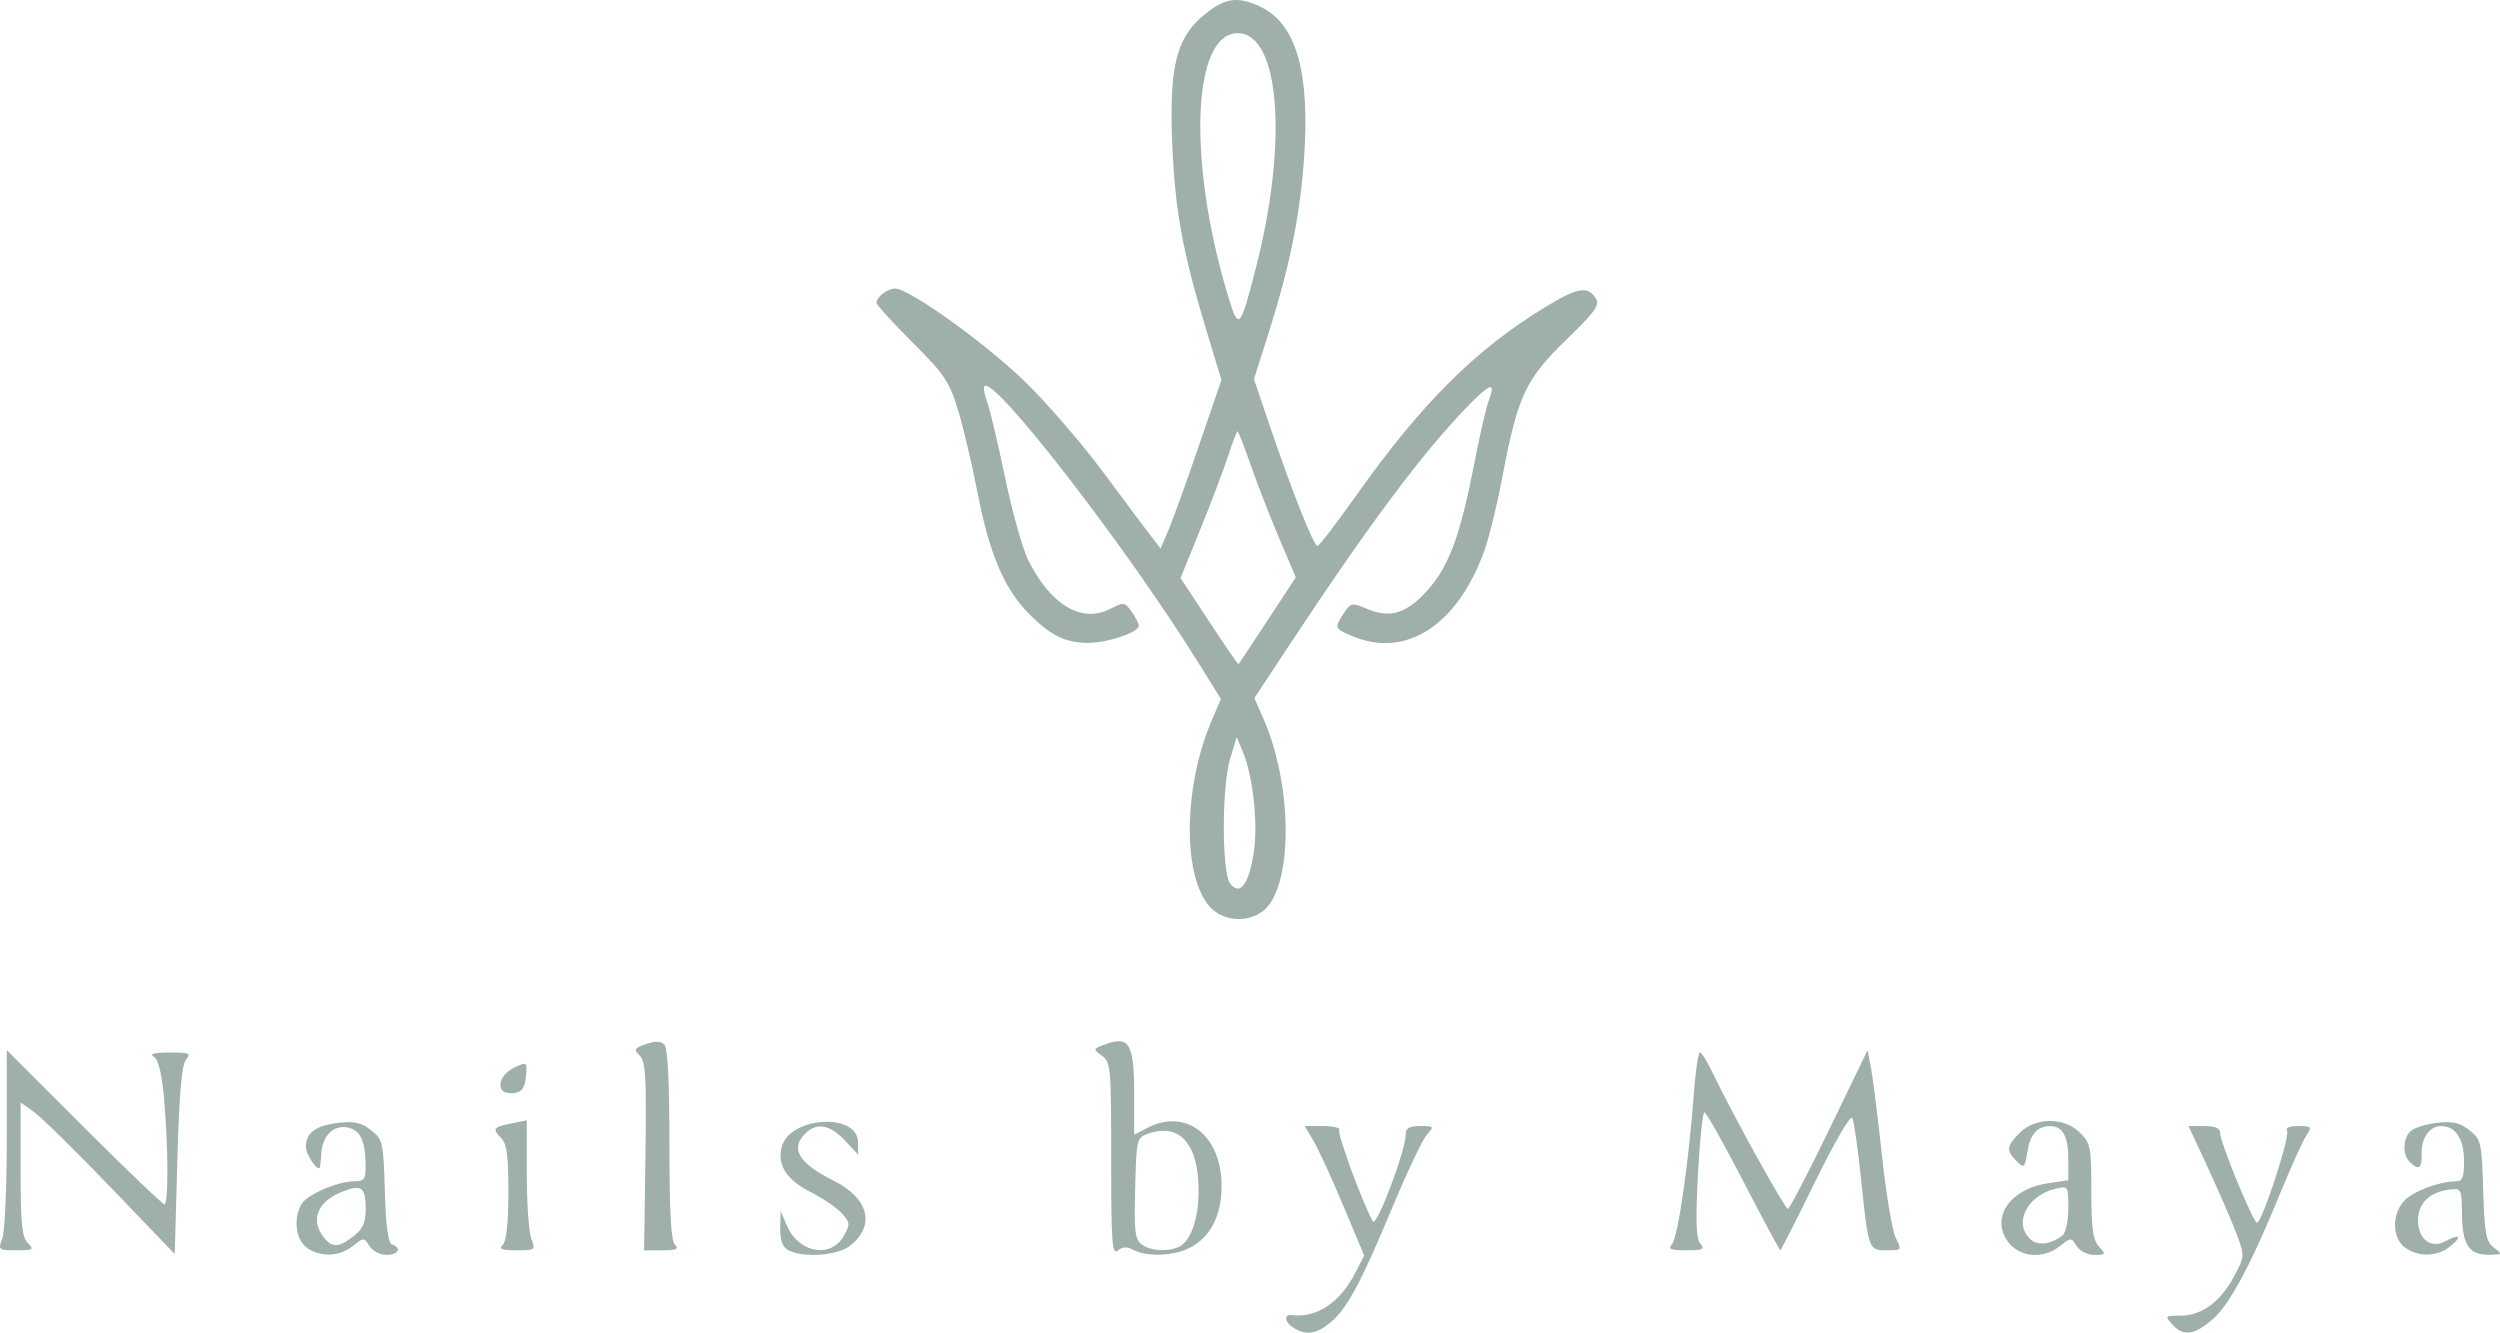
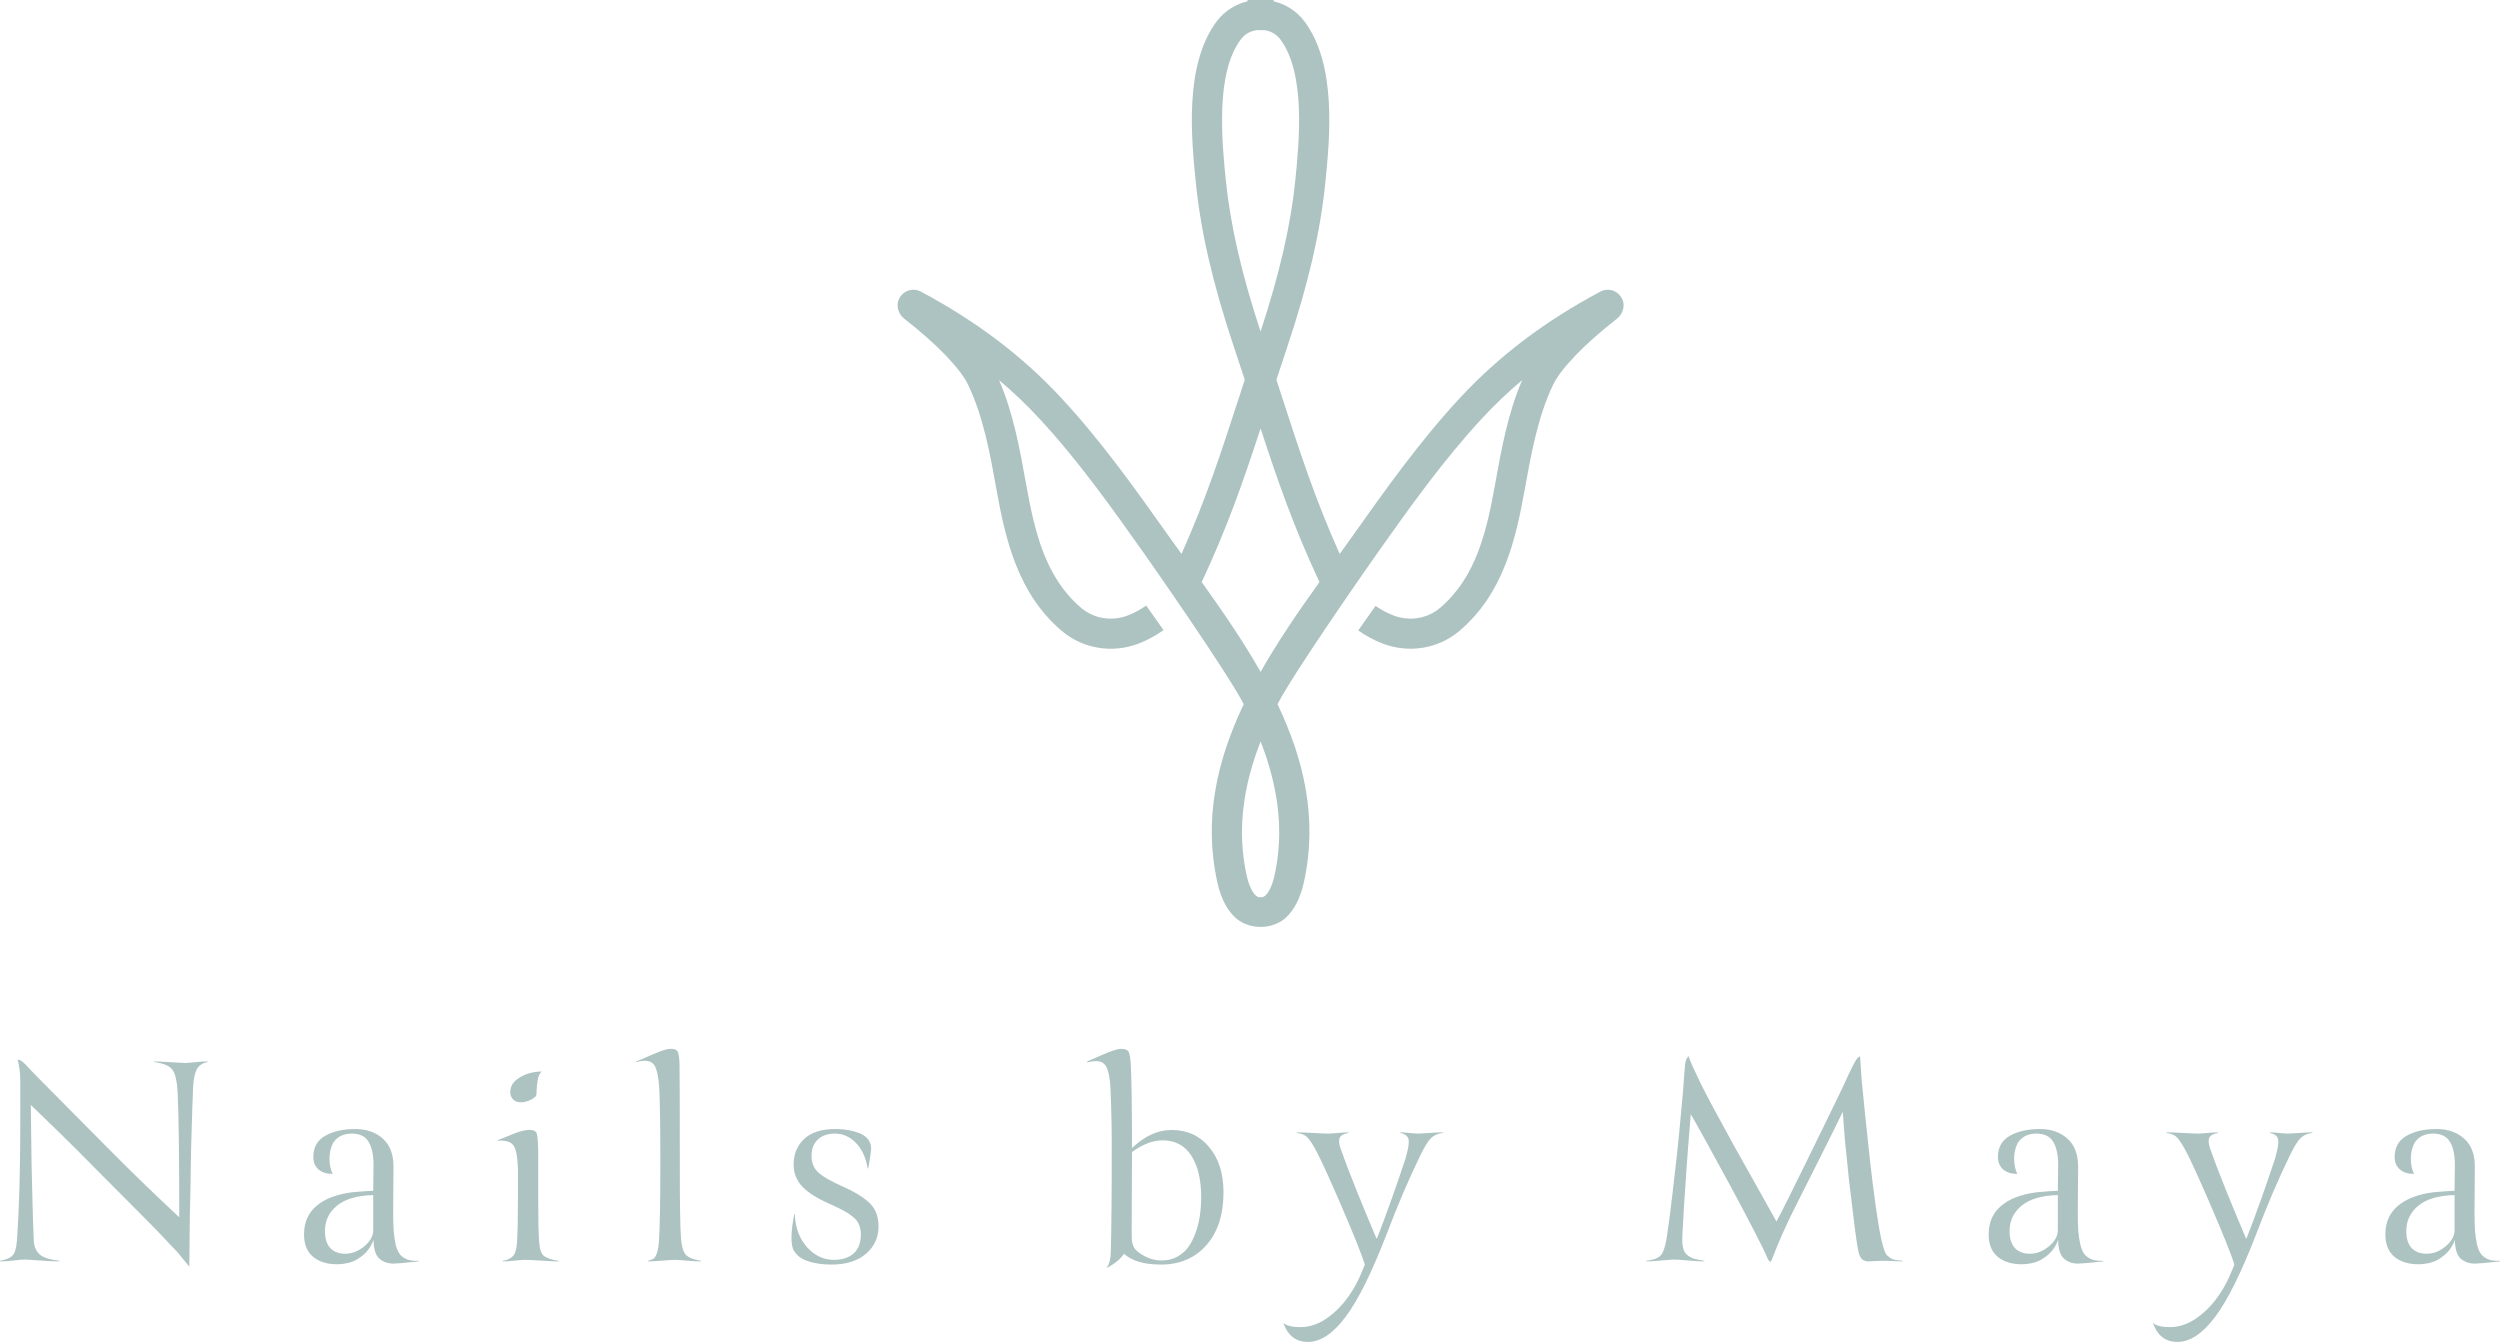
- <svg xmlns="http://www.w3.org/2000/svg" version="1.1" id="svg1" width="2086.218" height="1112.094" viewBox="0 0 2086.218 1112.094">
-   <defs id="defs1" />
-   <g id="g1" transform="translate(-108.1475,-3.485664)">
-     <path style="fill:#9fafac;fill-opacity:1" d="m 1188.05,1111.821 c -7.739,-4.508 -9.029,-11.849 -1.92,-10.926 20.571,2.671 40.349,-10.441 52.921,-35.084 l 7.465,-14.632 -17.342,-41.393 c -9.538,-22.766 -20.691,-47.069 -24.783,-54.005 l -7.441,-12.612 h 15.457 c 8.501,0 14.504,1.542 13.339,3.428 -1.826,2.955 19.518,60.946 28.031,76.157 3.047,5.445 27.531,-59.568 27.44,-72.865 -0.034,-4.99 3.074,-6.72 12.069,-6.72 11.641,0 11.858,0.284 5.541,7.265 -3.616,3.995 -16.843,31.923 -29.394,62.061 -26.194,62.898 -37.872,84.293 -52.137,95.513 -11.118,8.746 -19.01,9.775 -29.245,3.813 z m 732.827,-3.148 c -6.368,-7.037 -6.122,-7.296 6.913,-7.296 17.619,0 33.427,-11.594 44.648,-32.745 9.001,-16.966 9.004,-17.031 1.999,-35.71 -3.86,-10.292 -14.426,-34.697 -23.48,-54.233 l -16.462,-35.52 h 13.178 c 9.24,0 13.178,1.747 13.178,5.846 0,7.86 27.521,74.794 30.753,74.794 4.168,0 27.782,-72.181 25.056,-76.591 -1.548,-2.504 2.013,-4.049 9.333,-4.049 11.341,0 11.606,0.36 6.341,8.64 -3.022,4.752 -12.568,25.92 -21.214,47.04 -24.707,60.354 -42.118,92.872 -56.476,105.478 -15.314,13.446 -24.464,14.624 -33.765,4.346 z M 200.909,994.724 c -29.183,-30.383 -58.127,-58.85 -64.32,-63.26 l -11.26,-8.017 v 55.667 c 0,45.486 1.104,56.771 6.034,61.701 5.486,5.486 4.622,6.034 -9.505,6.034 -15.094,0 -15.432,-0.282 -11.794,-9.85 2.06,-5.418 3.745,-42.982 3.745,-83.478 v -73.628 l 64.361,64.278 c 35.399,35.353 65.639,64.278 67.2,64.278 3.487,0 3.25,-48.997 -0.434,-89.494 -1.8,-19.782 -4.644,-31.187 -8.367,-33.541 -3.926,-2.483 0.046,-3.585 13.07,-3.626 16.576,-0.052 18.139,0.629 13.703,5.975 -3.579,4.312 -5.63,28.314 -7.19,84.119 l -2.183,78.085 z m 163.355,49.988 c -9.179,-6.429 -11.468,-23.605 -4.806,-36.053 4.289,-8.014 30.328,-19.409 44.35,-19.409 8.194,0 9.515,-1.741 9.47,-12.48 -0.086,-20.581 -4.093,-29.69 -14.171,-32.22 -11.784,-2.958 -21.702,6.06 -22.778,20.711 -0.426,5.802 -0.915,11.193 -1.086,11.979 -1.157,5.306 -11.832,-9.842 -11.832,-16.79 0,-11.8 8.444,-17.88 27.842,-20.046 12.643,-1.412 18.62,-0.01 26.538,6.244 9.807,7.739 10.273,9.803 11.52,50.939 0.907,29.92 2.75,43.355 6.099,44.468 8.394,2.79 5.166,8.635 -4.767,8.635 -5.279,0 -11.633,-3.308 -14.176,-7.38 -4.546,-7.279 -4.736,-7.279 -13.99,0 -11.348,8.926 -26.667,9.488 -38.212,1.402 z m 38.948,-9.661 c 7.815,-6.147 10.118,-11.339 10.118,-22.813 0,-18.471 -3.719,-20.906 -20.942,-13.71 -18.212,7.609 -24.63,21.544 -15.994,34.724 7.757,11.838 13.56,12.227 26.818,1.799 z m 362.438,11.491 c -4.597,-2.677 -6.621,-8.404 -6.407,-18.123 l 0.313,-14.209 5.39,12.315 c 9.976,22.791 36.738,27.36 47.495,8.108 5.278,-9.446 5.129,-10.989 -1.799,-18.655 -4.154,-4.597 -15.826,-12.553 -25.938,-17.681 -20.184,-10.235 -28.072,-22.412 -24.286,-37.494 6.458,-25.731 63.792,-29.22 63.792,-3.882 v 10.101 l -11.141,-11.926 c -12.262,-13.127 -23.49,-15.147 -32.745,-5.892 -12.998,12.998 -5.991,24.735 23.669,39.648 29.273,14.717 34.917,37.377 13.507,54.219 -10.637,8.367 -40.063,10.337 -51.851,3.472 z M 1035.41,970.737 c 0,-77.265 -0.354,-81.14 -7.892,-86.42 -7.688,-5.385 -7.565,-5.642 4.762,-9.94 18.399,-6.414 22.33,1.053 22.33,42.418 v 33.598 l 10.56,-5.509 c 32.659,-17.037 62.371,5.927 62.371,48.204 0,24.785 -9.192,42.708 -26.491,51.653 -13.315,6.886 -35.86,7.769 -46.938,1.84 -5.586,-2.99 -9.173,-2.862 -13.188,0.47 -4.763,3.953 -5.514,-6.447 -5.514,-76.316 z m 55.508,73.727 c 10.519,-4.037 17.452,-22.92 17.452,-47.535 0,-38.686 -15.802,-56.637 -41.819,-47.507 -9.879,3.467 -10.036,4.111 -11.12,45.621 -0.947,36.261 -0.179,42.778 5.534,46.955 7.157,5.233 19.988,6.289 29.953,2.465 z m 693.354,-4.168 c -15.591,-19.821 0.708,-44.548 32.506,-49.316 l 17.352,-2.602 v -17.996 c 0,-18.585 -4.843,-27.255 -15.168,-27.153 -10.796,0.107 -16.599,6.624 -18.989,21.329 -2.244,13.803 -2.684,14.182 -9.061,7.806 -8.884,-8.884 -8.477,-12.408 2.723,-23.608 13.098,-13.098 37.171,-13.098 50.269,0 8.777,8.777 9.425,12.124 9.425,48.658 0,31.117 1.315,40.685 6.355,46.254 6.005,6.635 5.795,7.022 -3.808,7.022 -5.866,0 -12.111,-3.12 -14.771,-7.38 -4.546,-7.279 -4.736,-7.279 -13.99,0 -13.963,10.984 -32.881,9.653 -42.844,-3.014 z m 45.058,-5.906 c 2.664,-2.131 4.8,-12.209 4.8,-22.643 0,-18.558 -0.138,-18.77 -10.56,-16.306 -23.534,5.565 -35.252,28.089 -21.675,41.665 6.24,6.24 17.653,5.11 27.435,-2.716 z m 285.974,10.322 c -11.002,-7.706 -11.453,-27.841 -0.879,-39.191 7.396,-7.938 29.388,-16.206 43.225,-16.25 5.385,-0.017 6.72,-3.399 6.72,-17.027 0,-18.176 -7.123,-29.074 -19.004,-29.074 -9.807,0 -16.772,9.846 -16.393,23.173 0.347,12.192 -2.533,14.161 -9.915,6.779 -6.385,-6.385 -5.767,-20.37 1.154,-26.114 3.169,-2.63 13.105,-5.602 22.08,-6.605 12.643,-1.412 18.62,-0.01 26.538,6.244 9.782,7.72 10.276,9.872 11.52,50.137 1.133,36.693 2.281,42.811 8.979,47.866 7.384,5.572 7.217,5.8 -4.33,5.918 -16.51,0.168 -22.086,-8.273 -22.337,-33.811 -0.204,-20.795 -0.628,-21.7 -9.682,-20.685 -17.166,1.925 -27.011,11.318 -27.011,25.772 0,15.74 10.693,23.934 22.788,17.462 11.956,-6.399 14.439,-4.341 4.627,3.833 -10.902,9.082 -26.444,9.725 -38.08,1.575 z M 527.762,1042.241 c 2.983,-2.983 4.608,-18.456 4.608,-43.886 0,-31.077 -1.298,-40.576 -6.217,-45.495 -7.494,-7.494 -6.404,-8.895 9.377,-12.051 l 12.2,-2.44 v 44.39 c 0,24.414 1.685,48.822 3.745,54.24 3.649,9.598 3.336,9.85 -12.288,9.85 -12.47,0 -15.009,-1.024 -11.425,-4.608 z m 118.997,-73.685 c 0.934,-65.95 0.188,-79.221 -4.725,-84.134 -5.218,-5.218 -4.67,-6.239 5.19,-9.676 7.703,-2.685 12.307,-2.559 15.285,0.419 2.846,2.846 4.261,30.535 4.261,83.365 0,56.405 1.322,80.426 4.608,83.712 3.584,3.584 1.237,4.609 -10.56,4.612 h -15.168 z m 856.797,72.936 c 4.823,-5.811 13.752,-67.486 17.986,-124.243 1.458,-19.536 3.786,-35.52 5.174,-35.52 1.388,0 6.443,8.208 11.234,18.24 15.764,33.013 59.646,112.32 62.148,112.32 1.349,0 16.873,-29.808 34.498,-66.24 l 32.047,-66.24 2.907,15.36 c 1.599,8.448 5.693,41.28 9.098,72.96 3.405,31.68 8.544,62.352 11.422,68.16 5.176,10.448 5.097,10.56 -7.498,10.56 -15.222,0 -15.211,0.03 -21.611,-61.44 -2.529,-24.288 -5.722,-46.344 -7.097,-49.014 -1.432,-2.781 -14.578,19.768 -30.78,52.8 -15.555,31.71 -28.735,57.654 -29.29,57.654 -0.555,0 -14.456,-25.92 -30.891,-57.6 -16.435,-31.68 -31.044,-57.6 -32.464,-57.6 -1.42,0 -3.834,23.367 -5.364,51.927 -2.08,38.831 -1.594,53.358 1.927,57.6 4.027,4.853 2.351,5.673 -11.592,5.673 -13.509,0 -15.539,-0.917 -11.854,-5.357 z M 526.96,913.015 c -3.768,-6.096 1.36,-14.598 11.627,-19.276 9.304,-4.239 9.593,-3.96 8.429,8.12 -0.907,9.413 -3.254,12.802 -9.483,13.689 -4.553,0.649 -9.31,-0.491 -10.572,-2.533 z M 1118.044,760.486 c -23.237,-25.074 -22.619,-100.084 1.286,-155.851 l 7.641,-17.827 -17.491,-28.22 C 1049.363,461.598 938.011,317.368 929.679,325.7 c -1.102,1.102 -0.146,6.889 2.124,12.86 2.27,5.971 9.031,34.4 15.024,63.175 5.993,28.775 14.738,59.986 19.434,69.356 18.787,37.489 44.639,52.752 68.473,40.427 11.252,-5.819 12.042,-5.71 17.747,2.435 3.284,4.688 5.971,9.956 5.971,11.706 0,5.52 -25.988,14.31 -42.307,14.31 -19.31,0 -32.2,-6.521 -50.612,-25.604 -19.705,-20.423 -31.97,-49.733 -41.509,-99.196 -4.48,-23.232 -11.816,-54.336 -16.302,-69.12 -7.341,-24.195 -11.152,-29.877 -38.153,-56.885 -16.498,-16.503 -29.997,-31.277 -29.997,-32.832 0,-5.006 9.03,-12.043 15.454,-12.043 12.315,0 78.552,47.858 111.065,80.248 18.237,18.168 46.569,51.176 62.96,73.352 16.391,22.176 33.81,45.504 38.71,51.84 l 8.909,11.52 6.542,-15.36 c 3.598,-8.448 15.017,-40.115 25.376,-70.372 l 18.833,-55.012 -13.022,-42.959 c -19.446,-64.155 -25.77,-98.961 -28.041,-154.35 -2.536,-61.837 3.145,-86.7 23.992,-105.004 18.81,-16.515 30.121,-18.548 49.855,-8.961 30.036,14.593 41.367,55.025 35.997,128.454 -3.375,46.15 -11.951,88.433 -28.606,141.028 l -13.04,41.181 12.888,38.037 c 18.439,54.421 37.057,101.428 40.085,101.21 1.431,-0.103 15.561,-18.49 31.401,-40.859 55.307,-78.105 100.279,-123.021 158.723,-158.527 27.279,-16.573 35.447,-17.941 42.283,-7.085 3.372,5.354 -0.907,11.276 -24.97,34.56 -33.794,32.7 -40.407,46.945 -53.156,114.498 -4.487,23.777 -11.537,52.262 -15.667,63.3 -22.803,60.947 -65.12,87.817 -109.256,69.376 -15.239,-6.367 -15.423,-6.852 -7.311,-19.232 5.771,-8.808 6.537,-8.944 19.598,-3.487 19.424,8.116 33.195,3.663 50.91,-16.463 17.523,-19.908 26.806,-45.429 38.515,-105.891 4.388,-22.659 9.726,-45.794 11.862,-51.413 6.191,-16.282 1.586,-15.093 -17.468,4.512 -37.439,38.522 -82.498,98.751 -147.066,196.577 l -31.047,47.039 7.326,16.562 c 25.504,57.656 24.953,143.653 -1.037,161.857 -13.245,9.277 -32.485,7.502 -43.125,-3.979 z m 36.238,-44.765 c 3.878,-23.826 -0.366,-64.242 -8.877,-84.535 l -5.241,-12.497 -5.328,17.28 c -7.308,23.699 -7.249,96.366 0.084,105.203 8.131,9.798 15.12,0.611 19.362,-25.45 z m 11.595,-194.477 23.628,-36.005 -13.309,-31.195 c -7.32,-17.157 -18.023,-44.587 -23.785,-60.955 -5.762,-16.368 -10.978,-29.76 -11.59,-29.76 -0.612,0 -4.054,9.072 -7.649,20.16 -3.595,11.088 -14.037,38.66 -23.205,61.27 l -16.669,41.11 23.856,36.234 c 13.121,19.929 24.135,35.989 24.476,35.69 0.341,-0.299 11.252,-16.746 24.247,-36.549 z m -9.598,-294.66 c 26.88,-104.946 19.811,-195.415 -15.269,-195.415 -37.67,0 -42.015,104.804 -8.968,216.29 9.756,32.912 10.66,32.133 24.237,-20.874 z" id="path1" />
+ <svg xmlns="http://www.w3.org/2000/svg" id="_レイヤー_1" data-name="レイヤー 1" viewBox="0 0 1358.427 729.162" version="1.1" width="1358.427" height="729.162">
+   <defs id="defs58">
+     <style id="style56">
+       .cls-1 {
+         font-family: Canto-Pen, Canto;
+         font-size: 174.97px;
+       }
+ 
+       .cls-1, .cls-2 {
+         fill: #adc3c2;
+       }
+ 
+       .cls-3 {
+         letter-spacing: .2em;
+       }
+ 
+       .cls-2 {
+         stroke-width: 0px;
+       }
+     </style>
+   </defs>
+   <path class="cls-2" d="M 881.314,162.21 C 879.044,157.78 873.784,156.2 869.524,158.48 839.494,174.5 814.644,193.29 793.584,215.91 771.554,239.57 752.474,266.51 735.634,290.27 733.124,293.81 730.564,297.38 727.954,301 714.684,271.39 706.444,246.01 696.344,214.9 695.434,212.1 694.504,209.25 693.564,206.35 695.394,200.75 697.304,194.96 699.334,188.9 710.854,154.47 717.474,125.98 720.154,99.24 722.564,75.18 726.604,34.92 708.564,11.3 704.484,5.96 698.474,2.2 692.044,0.71 V 0 H 677.884 V 0.71 C 671.454,2.19 665.444,5.96 661.364,11.3 643.304,34.93 647.354,75.19 649.774,99.24 652.464,125.99 659.074,154.48 670.594,188.9 672.624,194.96 674.524,200.75 676.364,206.35 675.414,209.25 674.484,212.12 673.574,214.92 663.484,246.01 655.244,271.39 641.984,300.99 639.374,297.37 636.814,293.8 634.304,290.26 617.464,266.5 598.384,239.56 576.354,215.9 555.294,193.28 530.454,174.5 500.424,158.48 496.154,156.2 490.894,157.78 488.614,162.2 486.674,165.97 488.034,170.6 491.374,173.2 508.894,186.84 521.854,200.27 526.084,209.16 534.394,226.62 537.984,246.64 541.454,266.01 546.434,293.82 553.264,322.64 576.804,342.71 588.374,352.58 604.514,355.23 618.894,349.62 623.634,347.77 628.134,345.31 632.244,342.38 L 622.804,329.03 C 619.774,331.17 616.464,333 612.944,334.37 604.184,337.78 594.404,336.21 587.424,330.26 567.984,313.68 562.214,289.05 557.564,263.12 554.184,244.24 550.694,224.76 542.874,206.56 550.494,213.01 557.654,219.82 564.384,227.05 585.674,249.91 604.414,276.37 620.954,299.72 624.484,304.7 666.744,365.02 675.804,382.63 661.394,412.91 653.694,445.29 661.604,480 663.484,488.25 666.844,494.6 671.294,498.67 674.174,501.3 677.894,502.82 681.754,503.42 V 503.42 C 683.894,503.75 686.064,503.75 688.204,503.42 V 503.42 C 692.054,502.82 695.784,501.3 698.664,498.66 703.114,494.59 706.474,488.24 708.354,479.99 716.274,445.28 708.574,412.9 694.164,382.62 703.224,365 745.484,304.69 749.014,299.71 765.554,276.36 784.294,249.9 805.584,227.04 812.314,219.81 819.474,212.99 827.094,206.55 819.264,224.76 815.784,244.23 812.404,263.11 807.754,289.03 801.974,313.68 782.544,330.25 775.564,336.2 765.784,337.78 757.024,334.36 753.614,333.03 750.384,331.28 747.434,329.22 L 738.004,342.56 C 742.044,345.4 746.444,347.8 751.074,349.61 765.464,355.22 781.584,352.57 793.154,342.7 816.684,322.64 823.514,293.81 828.504,266 831.974,246.64 835.554,226.62 843.874,209.15 848.104,200.26 861.064,186.84 878.574,173.2 881.914,170.6 883.274,165.96 881.344,162.19 Z M 666.044,97.61 C 664.014,77.38 660.234,39.73 674.354,21.24 676.614,18.28 680.344,16.36 683.854,16.36 H 686.054 C 689.554,16.36 693.284,18.27 695.554,21.23 709.674,39.71 705.894,77.37 703.864,97.6 701.394,122.17 695.344,148.52 684.954,180.15 674.564,148.53 668.514,122.17 666.044,97.59 Z M 692.374,476.37 C 690.934,482.68 688.144,487.36 685.744,487.5 L 684.964,487.54 684.184,487.5 C 681.784,487.36 678.994,482.68 677.554,476.37 671.764,450.99 675.774,426.44 684.974,402.88 694.164,426.45 698.174,450.99 692.384,476.37 Z M 684.964,365.09 C 675.374,348.16 664.154,331.9 652.974,316.28 666.944,286.43 675.544,261.6 684.964,232.8 694.384,261.6 702.984,286.42 716.954,316.28 705.774,331.91 694.554,348.16 684.964,365.09 Z" id="path60" />
+   <g aria-label="Nails by Maya" transform="translate(-12.98606,685.42)" id="text66" class="cls-1" style="font-size:174.97px;font-family:Canto-Pen, Canto;fill:#adc3c2">
+     <path d="M 116.533,-42.034 Q 116.02,-23.409 116.02,-13.328 116.02,-8.202 115.935,-3.076 115.849,2.05 115.849,2.819 108.673,-6.151 106.708,-7.86 98.506,-16.66 90.304,-24.861 L 67.322,-47.929 Q 54.849,-60.659 45.024,-70.227 32.38,-82.53 29.731,-85.007 29.817,-83.128 29.817,-78.344 29.902,-73.645 29.902,-71.252 L 30.158,-52.286 30.671,-31.184 Q 30.842,-22.555 31.354,-11.192 31.611,-6.493 34.516,-3.845 37.335,-1.282 45.28,-0.342 V 0 Q 41.35,0 34.601,-0.513 27.937,-1.025 26.741,-1.025 24.605,-1.025 20.504,-0.513 16.574,0 12.986,0 V -0.342 Q 18.027,-1.282 19.821,-3.247 21.7,-5.212 22.213,-11.534 24.007,-37.079 24.007,-75.268 V -97.993 Q 24.007,-104.401 22.555,-109.698 24.007,-109.527 25.203,-108.502 26.485,-107.562 28.877,-104.828 31.354,-102.18 32.551,-100.984 35.797,-97.737 50.065,-83.299 64.332,-68.86 72.79,-60.402 91.244,-41.778 110.381,-24.007 110.381,-72.876 109.527,-91.5 109.015,-101.155 106.622,-104.23 104.316,-107.306 96.797,-108.331 V -108.673 Q 99.36,-108.673 105.768,-108.246 112.176,-107.818 113.543,-107.818 114.568,-107.818 118.839,-108.246 123.197,-108.673 125.845,-108.673 V -108.331 Q 121.488,-107.562 119.779,-104.145 118.156,-100.727 117.9,-94.149 117.814,-92.355 117.473,-82.786 117.216,-73.217 116.874,-62.794 116.618,-52.457 116.533,-42.034 Z" style="font-family:'Canto Pen';-inkscape-font-specification:'Canto Pen';letter-spacing:0.2em" id="path20199" />
+     <path d="M 226.795,-51.602 Q 226.795,-47.672 226.709,-39.471 226.624,-31.354 226.624,-27.083 226.624,-20.761 226.88,-16.66 227.222,-12.644 227.991,-9.141 228.845,-5.639 230.383,-3.759 231.921,-1.965 234.398,-1.025 236.876,-0.171 240.464,-0.342 V 0 Q 229.016,1.196 226.795,1.196 222.437,1.196 219.276,-1.367 216.03,-4.101 215.944,-11.705 214.236,-6.835 210.562,-3.674 206.888,-0.513 203.3,0.513 199.797,1.538 196.038,1.538 188.093,1.538 183.138,-2.478 178.182,-6.578 178.182,-14.695 178.182,-24.434 184.932,-30.158 191.681,-35.968 204.411,-37.591 212.869,-38.36 215.774,-38.36 215.774,-41.094 215.859,-45.964 215.944,-50.919 215.944,-52.457 215.944,-60.402 213.296,-64.93 210.647,-69.458 204.069,-69.458 197.576,-69.458 194.244,-64.759 192.023,-61 192.023,-55.789 192.023,-51.175 193.731,-47.587 188.947,-47.502 186.042,-49.979 183.223,-52.542 183.223,-56.729 183.223,-64.503 189.545,-68.177 195.953,-71.936 206.034,-71.936 215.176,-71.936 220.985,-66.724 226.795,-61.598 226.795,-51.602 Z M 215.774,-36.053 Q 202.617,-35.712 196.038,-30.244 189.545,-24.861 189.545,-16.489 189.545,-10.423 192.45,-7.262 195.355,-4.186 200.566,-4.186 206.119,-4.186 210.904,-8.202 215.774,-12.217 215.774,-17.001 Z" style="font-family:'Canto Pen';-inkscape-font-specification:'Canto Pen';letter-spacing:0.2em" id="path20201" />
+     <path d="M 307.325,-103.205 Q 305.702,-101.667 305.189,-98.762 304.677,-95.943 304.591,-93.209 304.591,-90.475 304.164,-89.792 302.883,-88.425 300.49,-87.4 298.184,-86.46 295.962,-86.46 293.485,-86.46 291.862,-87.912 290.324,-89.45 290.238,-91.842 290.238,-96.626 294.766,-99.531 299.807,-103.034 307.325,-103.205 Z M 283.404,-65.614 V -65.955 Q 286.479,-66.981 291.264,-69.031 296.048,-71.082 299.636,-71.423 303.908,-71.765 304.677,-69.458 305.446,-67.152 305.446,-55.789 V -32.721 Q 305.446,-17.172 305.958,-10.338 306.385,-4.699 308.607,-2.905 311.084,-1.111 316.467,-0.342 V 0 Q 313.647,0 307.24,-0.427 300.832,-0.854 298.269,-0.854 296.646,-0.854 292.631,-0.427 288.701,0 286.137,0 V -0.342 Q 289.64,-0.854 291.52,-2.734 293.57,-4.613 293.912,-10.338 294.425,-19.565 294.425,-32.892 V -50.236 Q 294.083,-60.061 292.032,-62.965 290.067,-65.955 283.404,-65.614 Z" style="font-family:'Canto Pen';-inkscape-font-specification:'Canto Pen';letter-spacing:0.2em" id="path20203" />
+     <path d="M 382.217,-107.391 Q 382.388,-100.3 382.388,-51.944 382.388,-20.59 382.986,-13.157 383.413,-6.578 385.378,-3.93 387.429,-1.367 393.836,-0.342 V 0 Q 390.675,0 386.062,-0.427 381.534,-0.854 379.654,-0.854 378.287,-0.854 372.819,-0.427 367.352,0 365.13,0 V -0.342 Q 367.181,-0.94 368.12,-1.538 369.06,-2.136 369.829,-4.272 370.684,-6.493 371.025,-10.679 371.794,-22.982 371.794,-53.226 371.794,-84.068 371.196,-94.149 370.769,-101.24 369.317,-105.085 367.864,-109.1 363.165,-109.015 361.371,-109.015 358.637,-108.331 V -108.673 Q 359.577,-108.929 363.422,-110.638 367.266,-112.432 371.111,-113.884 375.041,-115.422 377.177,-115.508 380.679,-115.678 381.363,-113.628 382.046,-111.834 382.217,-107.391 Z" style="font-family:'Canto Pen';-inkscape-font-specification:'Canto Pen';letter-spacing:0.2em" id="path20205" />
+     <path d="M 443.696,-7.347 Q 442.073,-12.815 444.55,-25.545 H 444.892 Q 445.234,-14.866 451.385,-7.86 457.622,-0.854 466.08,-0.854 472.915,-0.854 476.845,-4.357 480.775,-7.945 480.775,-14.866 480.689,-18.027 479.578,-20.333 478.553,-22.726 475.99,-24.605 473.427,-26.57 471.035,-27.766 468.643,-29.048 463.944,-31.184 453.777,-35.626 448.993,-40.581 444.209,-45.622 444.209,-52.628 444.209,-61.086 449.847,-66.468 455.571,-71.936 466.763,-71.936 474.88,-71.936 480.945,-69.287 486.499,-66.468 486.328,-60.915 486.242,-59.206 484.79,-50.577 H 484.448 Q 482.996,-59.292 478.126,-64.332 473.256,-69.458 466.592,-69.458 460.868,-69.458 457.365,-66.212 453.948,-62.965 453.948,-57.412 453.948,-51.517 457.963,-48.014 461.808,-44.768 470.437,-40.923 479.749,-36.908 484.961,-32.209 490.258,-27.595 490.343,-19.394 490.514,-10.167 483.594,-4.186 476.759,1.709 464.798,1.709 456.255,1.709 450.104,-0.854 448.566,-1.709 447.54,-2.307 446.601,-2.99 445.405,-4.357 444.209,-5.724 443.696,-7.347 Z" style="font-family:'Canto Pen';-inkscape-font-specification:'Canto Pen';letter-spacing:0.2em" id="path20207" />
+     <path d="M 616.376,-94.149 Q 616.035,-101.753 614.326,-105.341 612.703,-108.929 608.345,-108.844 606.637,-108.844 603.732,-108.16 V -108.673 Q 603.817,-108.673 611.336,-112.005 618.939,-115.337 621.759,-115.508 625.603,-115.593 626.372,-113.628 627.141,-111.663 627.397,-107.391 628.081,-95.43 628.081,-61.598 638.333,-71.423 649.61,-71.423 662.34,-71.423 670.029,-62.111 677.804,-52.799 677.804,-37.591 677.804,-19.394 668.491,-8.8 659.179,1.709 643.801,1.709 630.131,1.709 623.724,-4.186 621.331,-0.256 614.582,3.503 L 614.411,3.332 Q 616.376,0.683 616.547,-4.699 L 616.803,-16.574 Q 616.974,-26.656 616.974,-31.782 617.06,-36.993 617.06,-46.306 V -55.96 Q 617.231,-74.926 616.376,-94.149 Z M 665.672,-34.857 Q 665.672,-49.21 660.29,-57.497 654.993,-65.785 644.57,-65.785 636.881,-65.785 628.081,-59.462 628.081,-49.808 627.995,-36.224 627.91,-22.726 627.91,-16.233 627.91,-12.901 627.995,-11.448 628.166,-9.996 628.85,-8.287 629.533,-6.664 631.071,-5.382 637.308,-0.513 644.228,-0.513 648.927,-0.513 652.686,-2.563 656.531,-4.699 658.837,-8.031 661.229,-11.448 662.767,-15.976 664.39,-20.59 664.989,-25.203 665.672,-29.902 665.672,-34.857 Z" style="font-family:'Canto Pen';-inkscape-font-specification:'Canto Pen';letter-spacing:0.2em" id="path20209" />
+     <path d="M 766.536,-15.036 Q 754.148,17.001 743.981,30.329 733.9,43.742 723.648,43.742 713.908,43.742 710.32,33.405 713.054,35.712 719.462,35.712 727.834,35.712 735.523,29.731 743.298,23.836 749.022,13.84 750.474,11.363 751.841,8.287 753.208,5.297 753.892,3.503 L 754.575,1.709 Q 752.439,-5.639 740.82,-32.551 736.292,-42.974 733.387,-49.296 729.714,-57.412 727.151,-61.94 724.502,-66.554 722.708,-68.006 720.914,-69.373 717.668,-69.8 V -70.142 Q 720.572,-70.142 726.809,-69.8 733.131,-69.458 735.352,-69.458 736.378,-69.458 739.966,-69.8 743.554,-70.142 745.69,-70.142 V -69.8 Q 741.931,-69.202 740.991,-67.237 740.051,-65.272 741.504,-61.086 742.273,-58.95 745.263,-50.834 746.544,-47.416 750.56,-37.42 L 756.113,-23.922 760.556,-13.328 Q 760.727,-12.73 760.897,-12.559 761.154,-12.473 761.239,-12.73 761.41,-12.986 761.581,-13.499 768.757,-31.953 776.617,-55.618 779.01,-63.734 778.326,-66.383 777.728,-69.031 773.883,-69.8 V -70.142 Q 775.421,-70.142 778.924,-69.8 782.427,-69.458 783.794,-69.458 785.075,-69.458 789.689,-69.8 794.388,-70.142 796.951,-70.142 V -69.8 Q 792.935,-69.373 790.543,-66.981 788.151,-64.674 784.734,-57.583 775.421,-38.446 766.536,-15.036 Z" style="font-family:'Canto Pen';-inkscape-font-specification:'Canto Pen';letter-spacing:0.2em" id="path20211" />
+     <path d="M 998.679,-49.894 Q 997.141,-46.733 992.442,-37.506 987.829,-28.279 985.949,-24.52 984.155,-20.846 981.165,-14.182 978.26,-7.518 975.953,-1.538 975.355,0.171 975.099,0.171 974.757,0.171 974.245,-0.342 973.732,-0.94 973.476,-1.538 971.682,-5.98 965.445,-17.941 959.208,-29.988 953.142,-41.179 948.187,-50.406 940.583,-64.161 933.407,-77.147 931.698,-79.967 928.793,-45.28 927.17,-15.036 926.914,-10.594 927.426,-7.86 927.939,-5.126 929.648,-3.588 931.442,-2.136 933.321,-1.538 935.286,-0.94 939.046,-0.342 V 0 Q 936.141,0 930.075,-0.513 924.095,-1.025 922.386,-1.025 921.446,-1.025 915.636,-0.513 909.827,0 907.52,0 V -0.342 Q 913.586,-1.025 915.636,-3.588 917.687,-6.237 918.883,-14.524 919.908,-21.273 921.531,-34.857 923.24,-49.296 924.265,-58.694 925.547,-70.654 926.572,-82.444 927.597,-92.867 928.195,-102.18 928.195,-102.436 928.366,-104.23 928.537,-106.11 928.623,-107.306 928.793,-108.502 929.306,-109.783 929.819,-111.065 930.502,-111.492 930.844,-110.381 932.04,-107.562 932.809,-105.683 934.518,-102.18 937.679,-95.174 943.403,-84.495 954.338,-64.503 954.851,-63.478 958.866,-56.216 967.068,-41.692 971.511,-33.918 978.26,-21.7 979.883,-24.605 985.095,-35.028 L 995.176,-55.447 Q 997.568,-60.402 1002.438,-70.313 1007.308,-80.223 1011.067,-87.998 1014.912,-95.858 1017.731,-102.18 1019.525,-105.939 1020.892,-108.416 1022.43,-111.321 1023.711,-111.321 L 1024.566,-98.506 1026.616,-78.002 Q 1028.41,-60.573 1029.264,-53.226 1030.46,-42.546 1032.255,-29.646 1033.793,-18.71 1035.074,-12.815 1035.757,-9.996 1036.014,-8.8 1036.355,-7.604 1036.954,-5.81 1037.637,-4.015 1038.321,-3.332 1039.004,-2.734 1040.115,-1.88 1041.311,-1.111 1042.849,-0.769 1044.472,-0.513 1046.779,-0.342 V 0 Q 1044.899,0 1041.994,-0.171 1039.089,-0.342 1035.416,-0.342 1033.878,-0.342 1031.486,-0.171 1029.179,0 1027.898,0 1026.616,-0.085 1025.847,-0.513 1024.224,-1.196 1023.37,-3.417 1022.601,-5.639 1022.003,-9.825 1021.148,-15.293 1019.952,-25.289 1017.645,-44.511 1017.56,-45.28 1016.449,-55.447 1015.51,-65.443 1014.912,-72.192 1014.313,-81.334 1012.007,-76.379 998.679,-49.894 Z" style="font-family:'Canto Pen';-inkscape-font-specification:'Canto Pen';letter-spacing:0.2em" id="path20213" />
+     <path d="M 1142.175,-51.602 Q 1142.175,-47.672 1142.089,-39.471 1142.004,-31.354 1142.004,-27.083 1142.004,-20.761 1142.26,-16.66 1142.602,-12.644 1143.371,-9.141 1144.225,-5.639 1145.763,-3.759 1147.301,-1.965 1149.778,-1.025 1152.256,-0.171 1155.844,-0.342 V 0 Q 1144.396,1.196 1142.175,1.196 1137.818,1.196 1134.657,-1.367 1131.41,-4.101 1131.324,-11.705 1129.616,-6.835 1125.942,-3.674 1122.268,-0.513 1118.68,0.513 1115.177,1.538 1111.418,1.538 1103.473,1.538 1098.518,-2.478 1093.562,-6.578 1093.562,-14.695 1093.562,-24.434 1100.312,-30.158 1107.061,-35.968 1119.791,-37.591 1128.249,-38.36 1131.154,-38.36 1131.154,-41.094 1131.239,-45.964 1131.324,-50.919 1131.324,-52.457 1131.324,-60.402 1128.676,-64.93 1126.028,-69.458 1119.449,-69.458 1112.956,-69.458 1109.624,-64.759 1107.403,-61 1107.403,-55.789 1107.403,-51.175 1109.112,-47.587 1104.327,-47.502 1101.422,-49.979 1098.603,-52.542 1098.603,-56.729 1098.603,-64.503 1104.925,-68.177 1111.333,-71.936 1121.414,-71.936 1130.556,-71.936 1136.365,-66.724 1142.175,-61.598 1142.175,-51.602 Z M 1131.154,-36.053 Q 1117.997,-35.712 1111.418,-30.244 1104.925,-24.861 1104.925,-16.489 1104.925,-10.423 1107.83,-7.262 1110.735,-4.186 1115.946,-4.186 1121.5,-4.186 1126.284,-8.202 1131.154,-12.217 1131.154,-17.001 Z" style="font-family:'Canto Pen';-inkscape-font-specification:'Canto Pen';letter-spacing:0.2em" id="path20215" />
+     <path d="M 1239.023,-15.036 Q 1226.635,17.001 1216.469,30.329 1206.387,43.742 1196.135,43.742 1186.396,43.742 1182.807,33.405 1185.541,35.712 1191.949,35.712 1200.322,35.712 1208.011,29.731 1215.785,23.836 1221.509,13.84 1222.962,11.363 1224.329,8.287 1225.696,5.297 1226.379,3.503 L 1227.063,1.709 Q 1224.927,-5.639 1213.308,-32.551 1208.78,-42.974 1205.875,-49.296 1202.201,-57.412 1199.638,-61.94 1196.99,-66.554 1195.196,-68.006 1193.401,-69.373 1190.155,-69.8 V -70.142 Q 1193.06,-70.142 1199.296,-69.8 1205.619,-69.458 1207.84,-69.458 1208.865,-69.458 1212.453,-69.8 1216.042,-70.142 1218.177,-70.142 V -69.8 Q 1214.418,-69.202 1213.478,-67.237 1212.539,-65.272 1213.991,-61.086 1214.76,-58.95 1217.75,-50.834 1219.032,-47.416 1223.047,-37.42 L 1228.6,-23.922 1233.043,-13.328 Q 1233.214,-12.73 1233.385,-12.559 1233.641,-12.473 1233.726,-12.73 1233.897,-12.986 1234.068,-13.499 1241.245,-31.953 1249.105,-55.618 1251.497,-63.734 1250.813,-66.383 1250.215,-69.031 1246.371,-69.8 V -70.142 Q 1247.909,-70.142 1251.411,-69.8 1254.914,-69.458 1256.281,-69.458 1257.563,-69.458 1262.176,-69.8 1266.875,-70.142 1269.438,-70.142 V -69.8 Q 1265.423,-69.373 1263.031,-66.981 1260.638,-64.674 1257.221,-57.583 1247.909,-38.446 1239.023,-15.036 Z" style="font-family:'Canto Pen';-inkscape-font-specification:'Canto Pen';letter-spacing:0.2em" id="path20217" />
+     <path d="M 1357.743,-51.602 Q 1357.743,-47.672 1357.658,-39.471 1357.572,-31.354 1357.572,-27.083 1357.572,-20.761 1357.829,-16.66 1358.17,-12.644 1358.939,-9.141 1359.794,-5.639 1361.332,-3.759 1362.869,-1.965 1365.347,-1.025 1367.825,-0.171 1371.413,-0.342 V 0 Q 1359.965,1.196 1357.743,1.196 1353.386,1.196 1350.225,-1.367 1346.979,-4.101 1346.893,-11.705 1345.185,-6.835 1341.511,-3.674 1337.837,-0.513 1334.249,0.513 1330.746,1.538 1326.987,1.538 1319.042,1.538 1314.086,-2.478 1309.131,-6.578 1309.131,-14.695 1309.131,-24.434 1315.88,-30.158 1322.63,-35.968 1335.36,-37.591 1343.818,-38.36 1346.722,-38.36 1346.722,-41.094 1346.808,-45.964 1346.893,-50.919 1346.893,-52.457 1346.893,-60.402 1344.245,-64.93 1341.596,-69.458 1335.018,-69.458 1328.525,-69.458 1325.193,-64.759 1322.972,-61 1322.972,-55.789 1322.972,-51.175 1324.68,-47.587 1319.896,-47.502 1316.991,-49.979 1314.172,-52.542 1314.172,-56.729 1314.172,-64.503 1320.494,-68.177 1326.901,-71.936 1336.983,-71.936 1346.124,-71.936 1351.934,-66.724 1357.743,-61.598 1357.743,-51.602 Z M 1346.722,-36.053 Q 1333.565,-35.712 1326.987,-30.244 1320.494,-24.861 1320.494,-16.489 1320.494,-10.423 1323.399,-7.262 1326.303,-4.186 1331.515,-4.186 1337.068,-4.186 1341.852,-8.202 1346.722,-12.217 1346.722,-17.001 Z" style="font-family:'Canto Pen';-inkscape-font-specification:'Canto Pen';letter-spacing:0.2em" id="path20219" />
  </g>
</svg>
